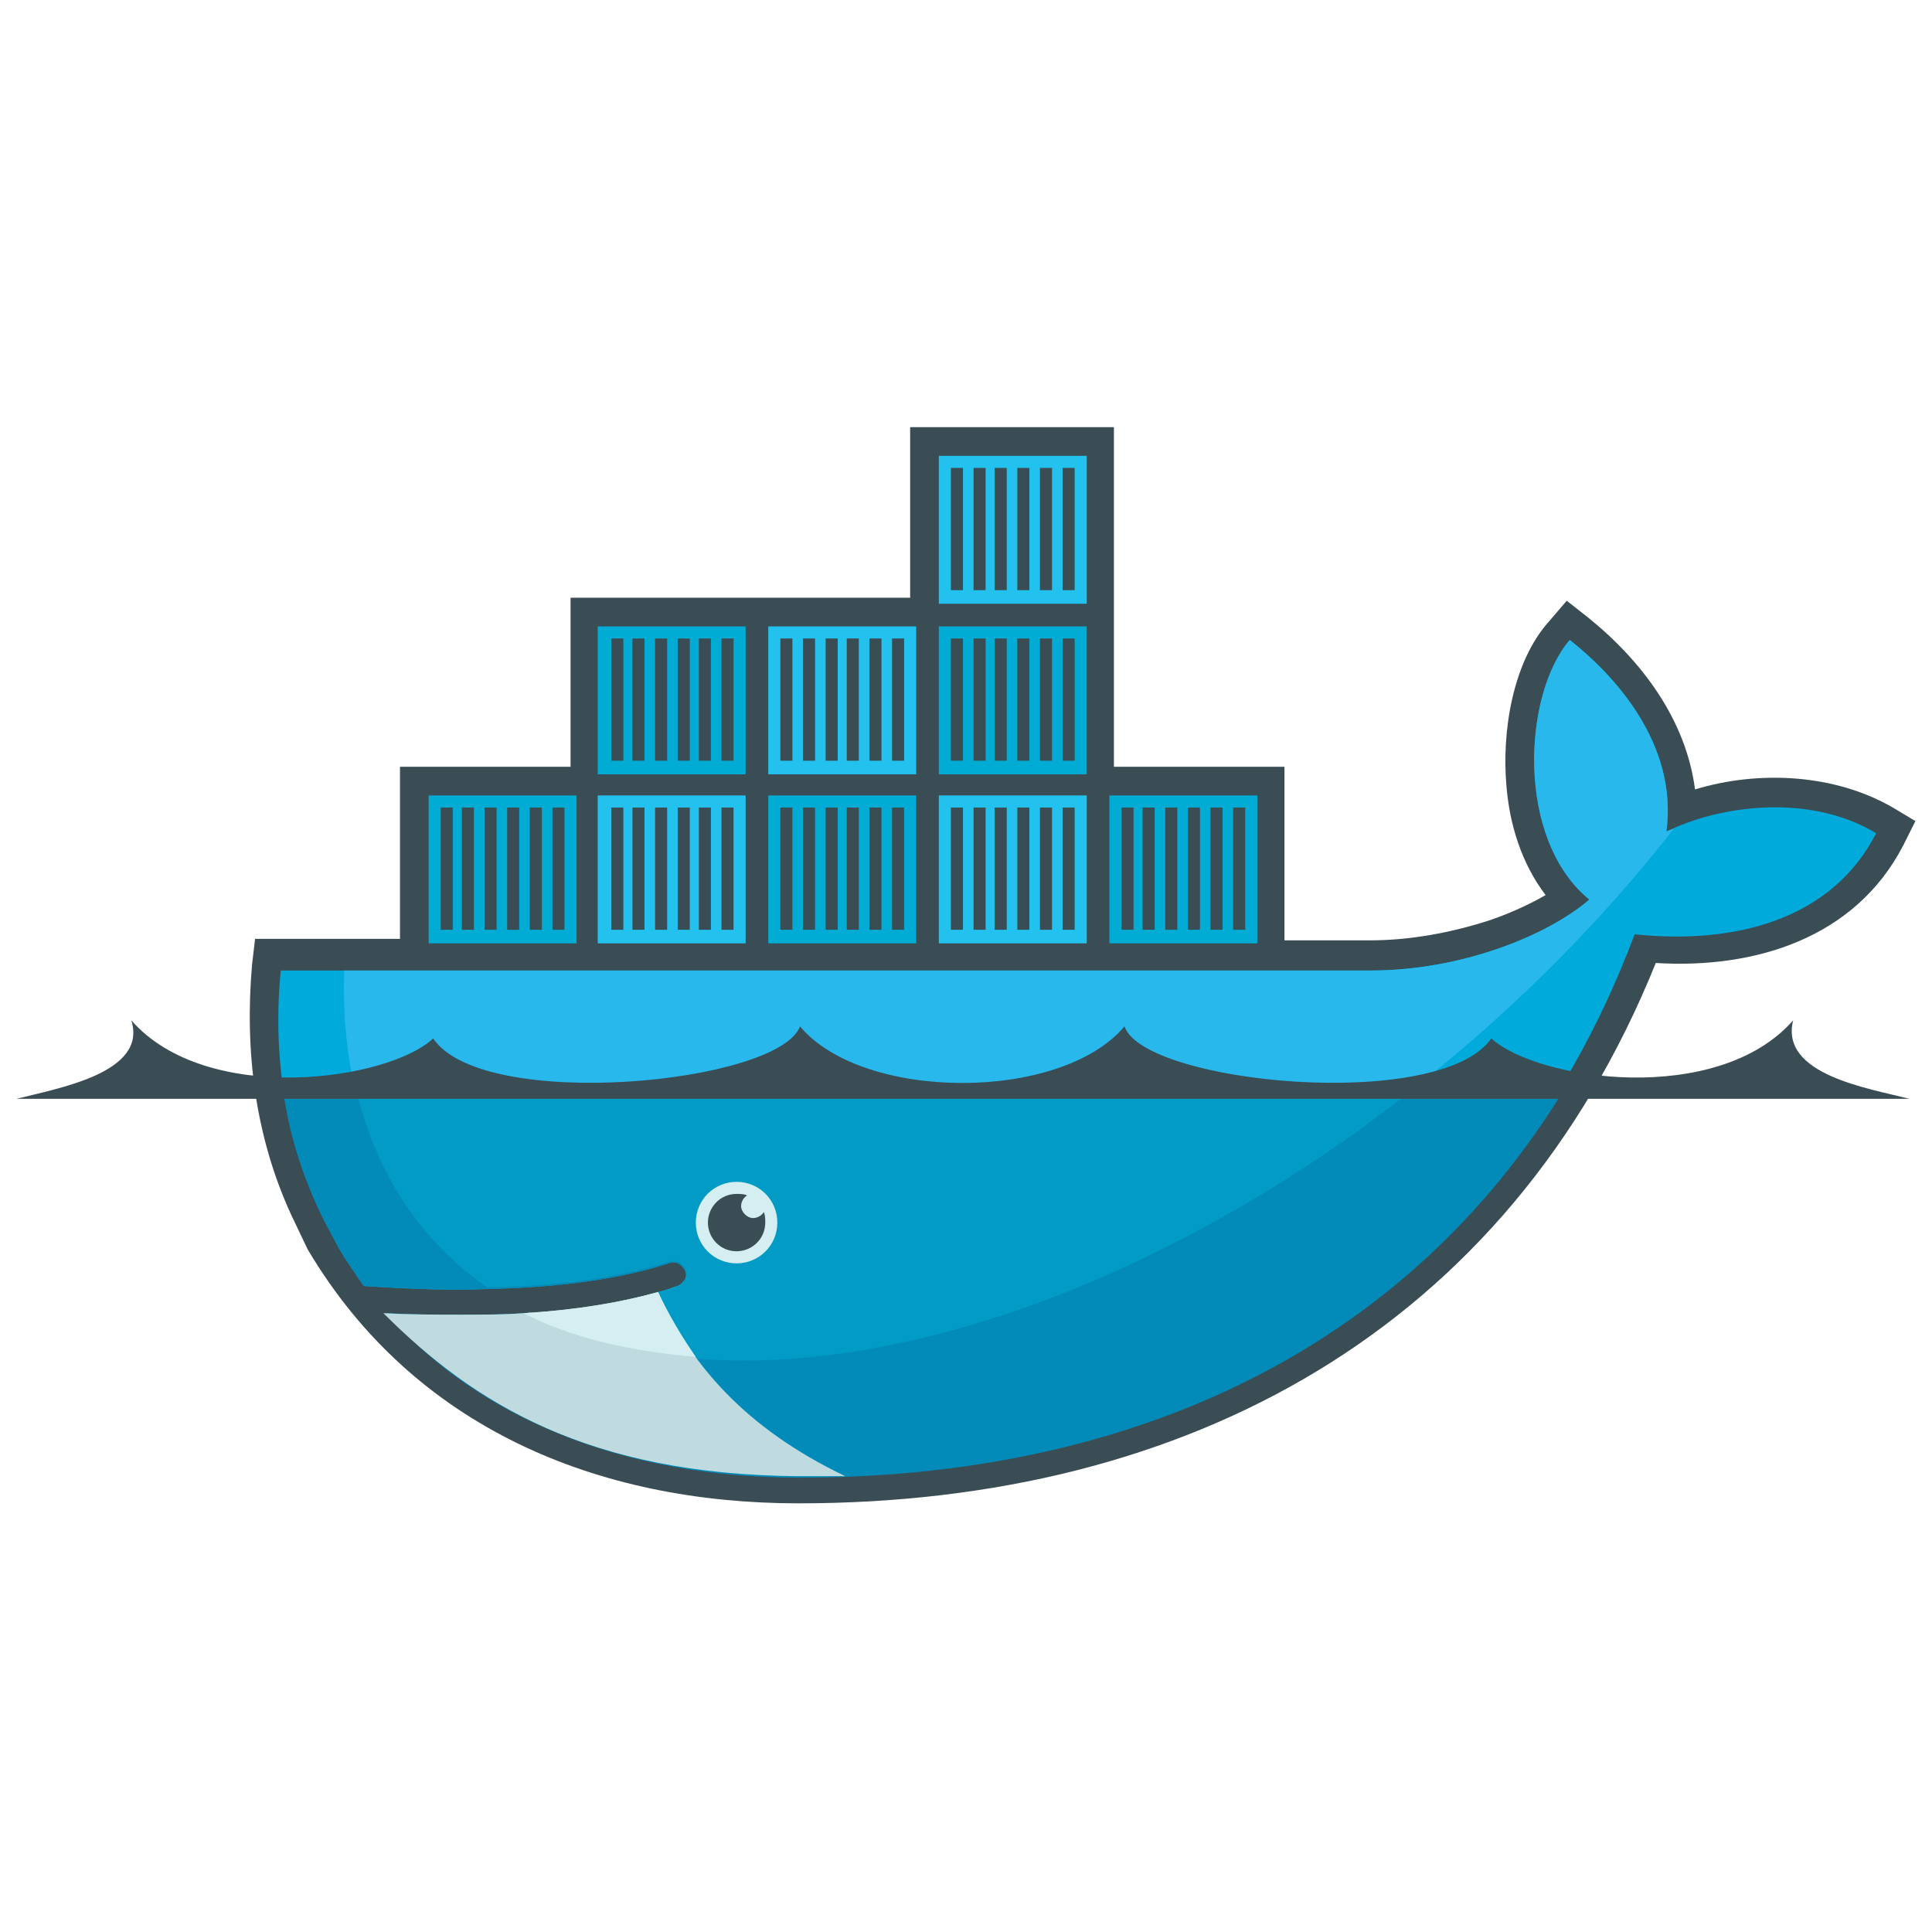
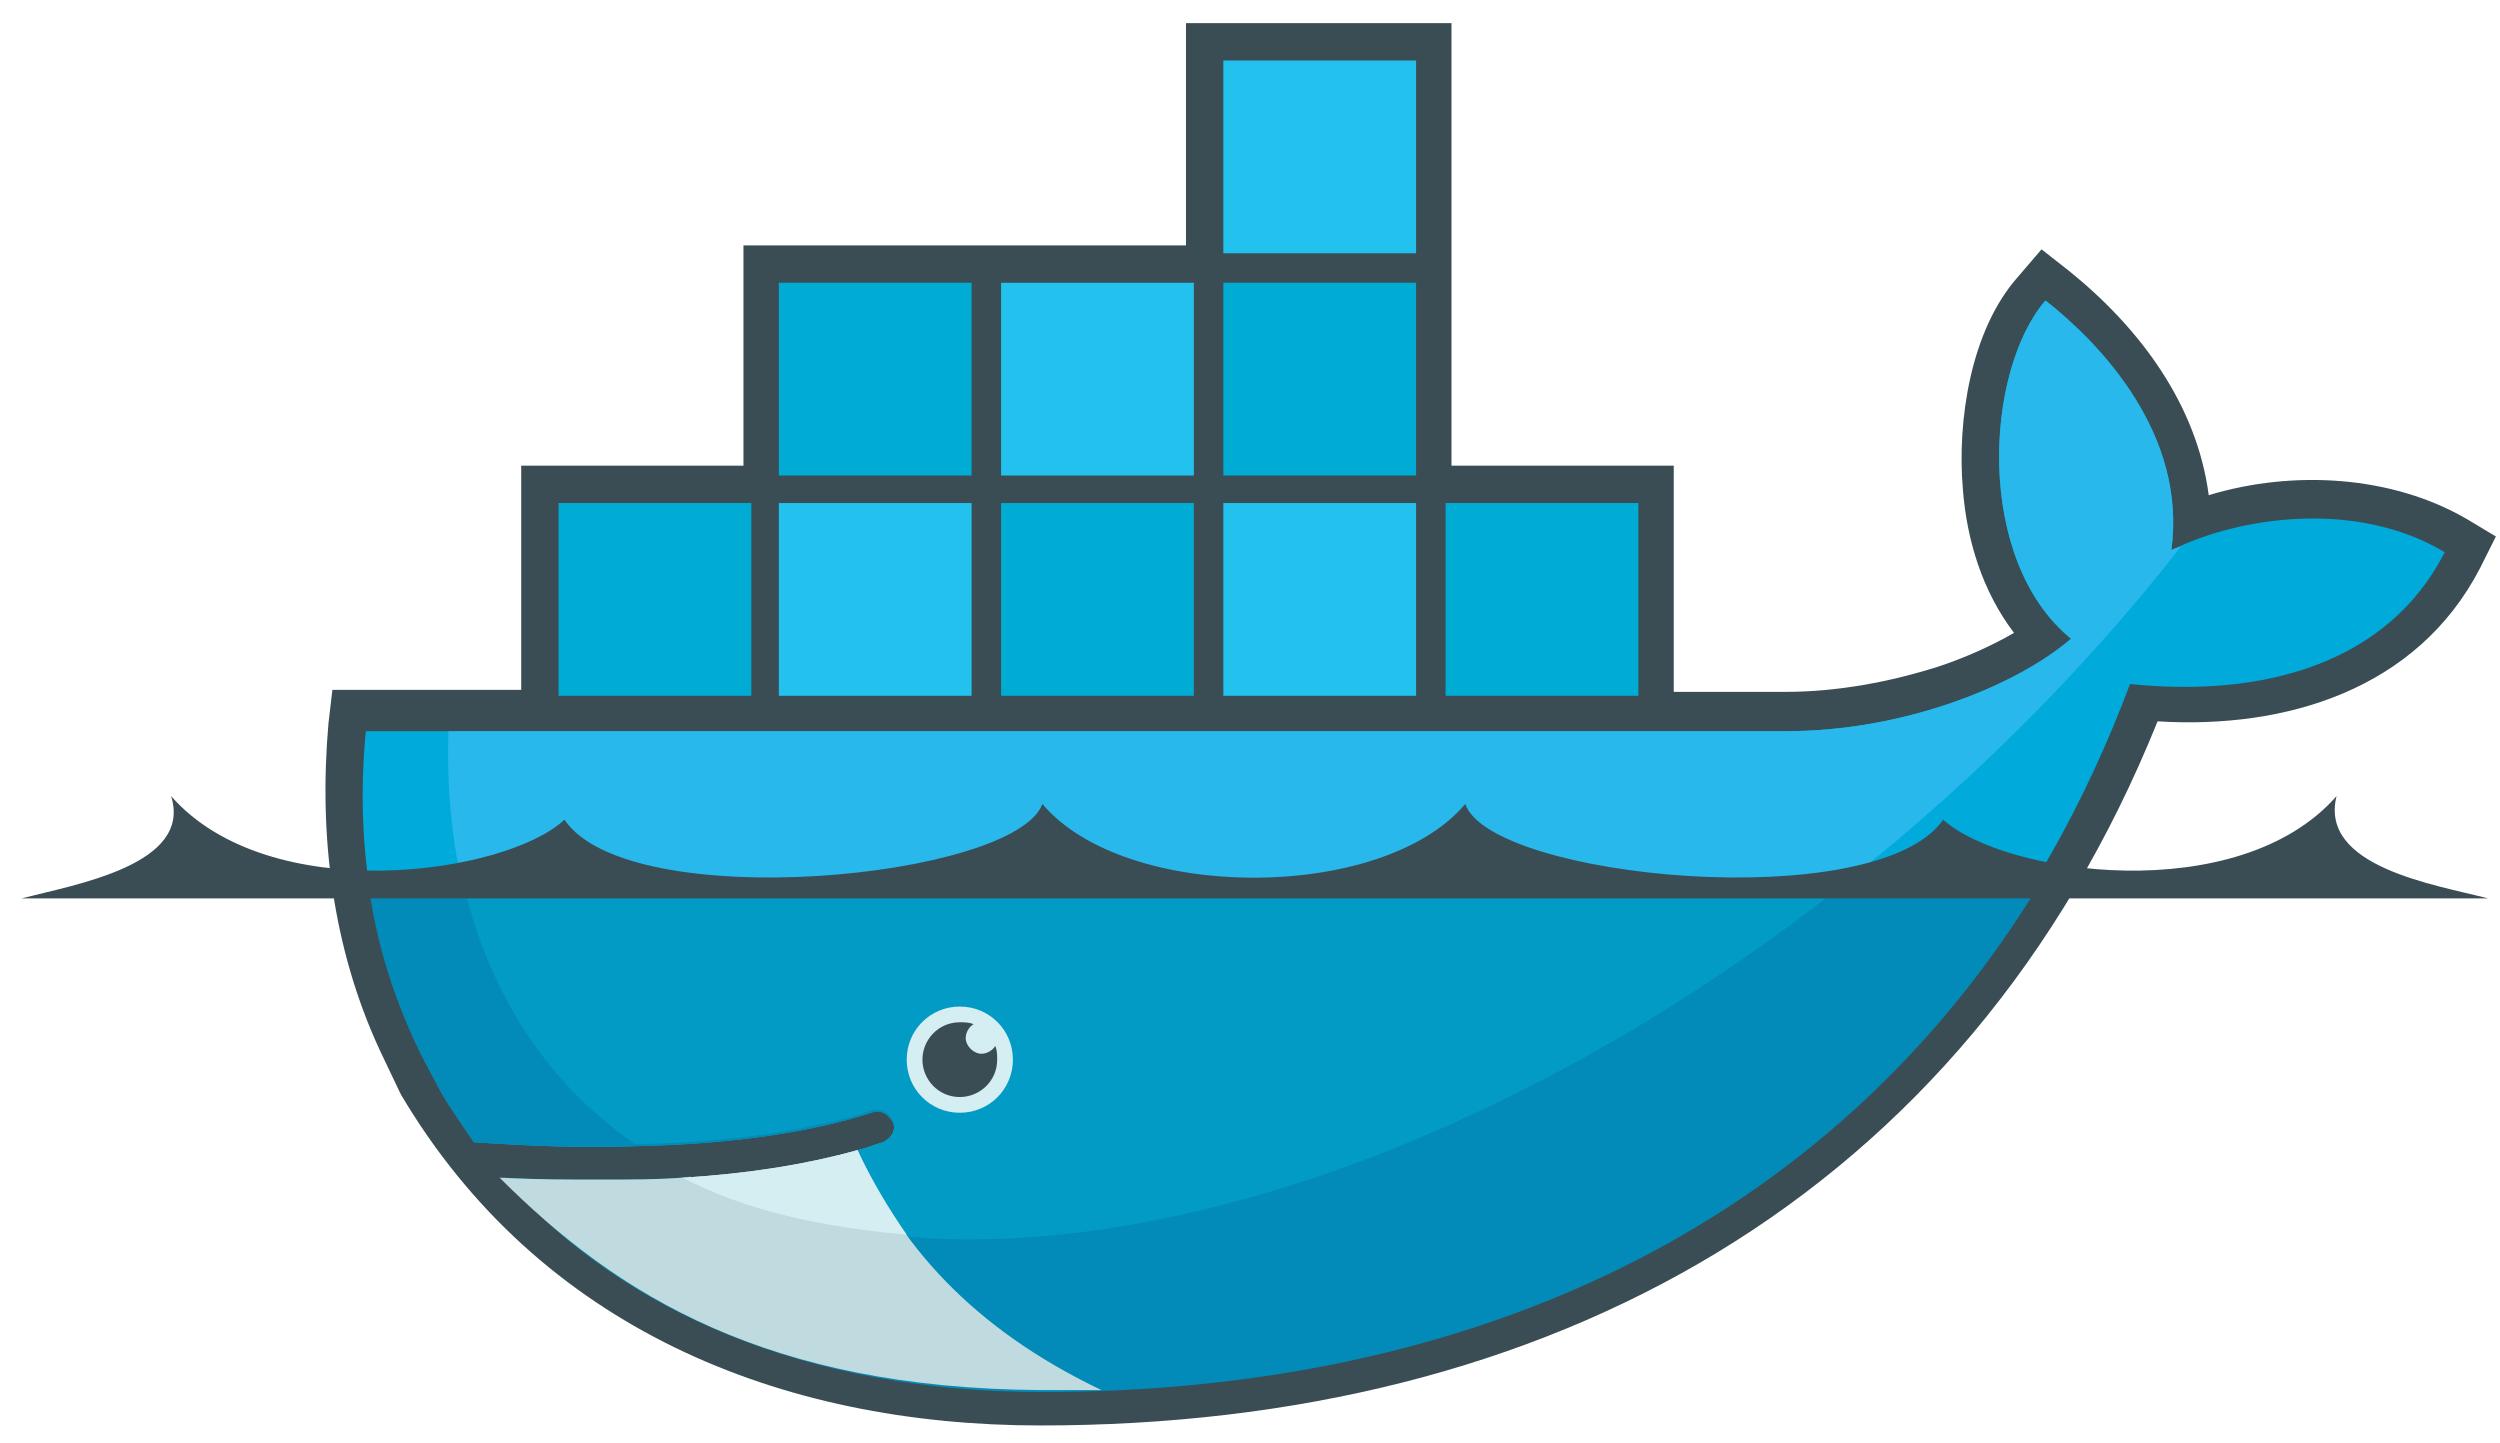
- <svg xmlns="http://www.w3.org/2000/svg" viewBox="0 0 128 128">
-   <path fill-rule="evenodd" clip-rule="evenodd" fill="#3A4D54" d="M73.8 50.8h11.3v11.5h5.7c2.6 0 5.3-.5 7.8-1.3 1.2-.4 2.6-1 3.8-1.7-1.6-2.1-2.4-4.7-2.6-7.3-.3-3.5.4-8.1 2.8-10.8l1.2-1.4 1.4 1.1c3.6 2.9 6.5 6.8 7.1 11.4 4.3-1.3 9.3-1 13.1 1.2l1.5.9-.8 1.6c-3.2 6.2-9.9 8.2-16.4 7.8-9.8 24.3-31 35.8-56.8 35.8-13.3 0-25.5-5-32.5-16.8l-.1-.2-1-2.1c-2.4-5.2-3.1-10.9-2.6-16.6l.2-1.7h9.6V50.8h11.3V39.6h22.5V28.3h13.5v22.5z" />
-   <path fill="#00AADA" d="M110.4 55.1c.8-5.9-3.6-10.5-6.4-12.7-3.1 3.6-3.6 13.2 1.3 17.2-2.8 2.4-8.5 4.7-14.5 4.7H18.6c-.6 6.2.5 11.9 3 16.8l.8 1.5c.5.9 1.1 1.7 1.7 2.6 3 .2 5.7.3 8.2.2 4.9-.1 8.9-.7 12-1.7.5-.2.9.1 1.1.5.2.5-.1.9-.5 1.1-.4.1-.8.3-1.3.4-2.4.7-5 1.1-8.3 1.3h-.6c-1.3.1-2.7.1-4.2.1-1.6 0-3.1 0-4.9-.1 6 6.8 15.4 10.8 27.2 10.8 25 0 46.2-11.1 55.5-35.9 6.7.7 13.1-1 16-6.7-4.5-2.7-10.5-1.8-13.9-.1z" />
-   <path fill="#28B8EB" d="M110.4 55.1c.8-5.9-3.6-10.5-6.4-12.7-3.1 3.6-3.6 13.2 1.3 17.2-2.8 2.4-8.5 4.7-14.5 4.7h-68c-.3 9.5 3.2 16.7 9.5 21 4.9-.1 8.9-.7 12-1.7.5-.2.9.1 1.1.5.2.5-.1.9-.5 1.1-.4.1-.8.3-1.3.4-2.4.7-5.2 1.2-8.5 1.4l-.1-.1c8.5 4.4 20.8 4.3 35-1.1 15.8-6.1 30.6-17.7 40.9-30.9-.2.1-.4.1-.5.2z" />
-   <path fill="#028BB8" d="M18.7 71.8c.4 3.3 1.4 6.4 2.9 9.3l.8 1.5c.5.9 1.1 1.7 1.7 2.6 3 .2 5.7.3 8.2.2 4.9-.1 8.9-.7 12-1.7.5-.2.9.1 1.1.5.2.5-.1.9-.5 1.1-.4.1-.8.3-1.3.4-2.4.7-5.2 1.2-8.5 1.4h-.4c-1.3.1-2.7.1-4.1.1-1.6 0-3.2 0-4.9-.1 6 6.8 15.5 10.8 27.3 10.8 21.4 0 40-8.1 50.8-26H18.7v-.1z" />
-   <path fill="#019BC6" d="M23.5 71.8c1.3 5.8 4.3 10.4 8.8 13.5 4.9-.1 8.9-.7 12-1.7.5-.2.9.1 1.1.5.2.5-.1.9-.5 1.1-.4.1-.8.3-1.3.4-2.4.7-5.2 1.2-8.6 1.4 8.5 4.4 20.8 4.3 34.9-1.1 8.5-3.3 16.8-8.2 24.2-14.1H23.5z" />
-   <path fill-rule="evenodd" clip-rule="evenodd" fill="#00ACD3" d="M28.4 52.7h9.8v9.8h-9.8v-9.8zm.8.8h.8v8.1h-.8v-8.1zm1.4 0h.8v8.1h-.8v-8.1zm1.5 0h.8v8.1h-.8v-8.1zm1.5 0h.8v8.1h-.8v-8.1zm1.5 0h.8v8.1h-.8v-8.1zm1.5 0h.8v8.1h-.8v-8.1zm3-12h9.8v9.8h-9.8v-9.8zm.9.8h.8v8.1h-.8v-8.1zm1.4 0h.8v8.1h-.8v-8.1zm1.5 0h.8v8.1h-.8v-8.1zm1.5 0h.8v8.1h-.8v-8.1zm1.4 0h.8v8.1h-.8v-8.1zm1.5 0h.8v8.1h-.8v-8.1z" />
-   <path fill-rule="evenodd" clip-rule="evenodd" fill="#23C2EE" d="M39.6 52.7h9.8v9.8h-9.8v-9.8zm.9.8h.8v8.1h-.8v-8.1zm1.4 0h.8v8.1h-.8v-8.1zm1.5 0h.8v8.1h-.8v-8.1zm1.5 0h.8v8.1h-.8v-8.1zm1.4 0h.8v8.1h-.8v-8.1zm1.5 0h.8v8.1h-.8v-8.1z" />
-   <path fill-rule="evenodd" clip-rule="evenodd" fill="#00ACD3" d="M50.9 52.7h9.8v9.8h-9.8v-9.8zm.8.8h.8v8.1h-.8v-8.1zm1.5 0h.8v8.1h-.8v-8.1zm1.5 0h.8v8.1h-.8v-8.1zm1.4 0h.8v8.1h-.8v-8.1zm1.5 0h.8v8.1h-.8v-8.1zm1.5 0h.8v8.1h-.8v-8.1z" />
-   <path fill-rule="evenodd" clip-rule="evenodd" fill="#23C2EE" d="M50.9 41.5h9.8v9.8h-9.8v-9.8zm.8.8h.8v8.1h-.8v-8.1zm1.5 0h.8v8.1h-.8v-8.1zm1.5 0h.8v8.1h-.8v-8.1zm1.4 0h.8v8.1h-.8v-8.1zm1.5 0h.8v8.1h-.8v-8.1zm1.5 0h.8v8.1h-.8v-8.1zm3.1 10.4H72v9.8h-9.8v-9.8zm.8.8h.8v8.1H63v-8.1zm1.5 0h.8v8.1h-.8v-8.1zm1.4 0h.8v8.1h-.8v-8.1zm1.5 0h.8v8.1h-.8v-8.1zm1.5 0h.8v8.1h-.8v-8.1zm1.5 0h.8v8.1h-.8v-8.1z" />
-   <path fill-rule="evenodd" clip-rule="evenodd" fill="#00ACD3" d="M62.2 41.5H72v9.8h-9.8v-9.8zm.8.8h.8v8.1H63v-8.1zm1.5 0h.8v8.1h-.8v-8.1zm1.4 0h.8v8.1h-.8v-8.1zm1.5 0h.8v8.1h-.8v-8.1zm1.5 0h.8v8.1h-.8v-8.1zm1.5 0h.8v8.1h-.8v-8.1z" />
-   <path fill-rule="evenodd" clip-rule="evenodd" fill="#23C2EE" d="M62.2 30.2H72V40h-9.8v-9.8zm.8.8h.8v8.1H63V31zm1.5 0h.8v8.1h-.8V31zm1.4 0h.8v8.1h-.8V31zm1.5 0h.8v8.1h-.8V31zm1.5 0h.8v8.1h-.8V31zm1.5 0h.8v8.1h-.8V31z" />
-   <path fill-rule="evenodd" clip-rule="evenodd" fill="#00ACD3" d="M73.5 52.7h9.8v9.8h-9.8v-9.8zm.8.8h.8v8.1h-.8v-8.1zm1.4 0h.8v8.1h-.8v-8.1zm1.5 0h.8v8.1h-.8v-8.1zm1.5 0h.8v8.1h-.8v-8.1zm1.5 0h.8v8.1h-.8v-8.1zm1.5 0h.8v8.1h-.8v-8.1z" />
-   <path fill-rule="evenodd" clip-rule="evenodd" fill="#D4EEF1" d="M48.8 78.3c1.5 0 2.7 1.2 2.7 2.7 0 1.5-1.2 2.7-2.7 2.7-1.5 0-2.7-1.2-2.7-2.7 0-1.5 1.2-2.7 2.7-2.7" />
-   <path fill-rule="evenodd" clip-rule="evenodd" fill="#3A4D54" d="M48.8 79.1c.2 0 .5 0 .7.1-.2.1-.4.4-.4.7 0 .4.4.8.8.8.3 0 .6-.2.7-.4.1.2.1.5.1.7 0 1.1-.9 1.9-1.9 1.9-1.1 0-1.9-.9-1.9-1.9 0-1 .8-1.9 1.9-1.9M1.1 72.8h125.4c-2.7-.7-8.6-1.6-7.7-5.2-5 5.7-16.9 4-20 1.2-3.4 4.9-23 3-24.3-.8-4.2 5-17.3 5-21.5 0-1.4 3.8-21 5.7-24.3.8-3 2.8-15 4.5-20-1.2 1.1 3.5-4.9 4.5-7.6 5.2" />
-   <path fill="#BFDBE0" d="M56 97.8c-6.7-3.2-10.3-7.5-12.4-12.2-2.5.7-5.5 1.2-8.9 1.4-1.3.1-2.7.1-4.1.1-1.7 0-3.4 0-5.2-.1 6 6 13.6 10.7 27.5 10.8H56z" />
-   <path fill="#D4EEF1" d="M46.1 89.9c-.9-1.3-1.8-2.8-2.5-4.3-2.5.7-5.5 1.2-8.9 1.4 2.3 1.2 5.7 2.4 11.4 2.9z" />
+ <svg xmlns="http://www.w3.org/2000/svg" version="1.1" id="Capa_1" x="0px" y="0px" width="591.14px" height="341px" viewBox="0 249.445 591.14 341" enable-background="new 0 249.445 591.14 341" xml:space="preserve">
+   <path fill="#3A4D54" d="M343.216,359.556h52.553v53.482h26.508c12.092,0,24.648-2.325,36.275-6.046  c5.58-1.86,12.092-4.65,17.672-7.906c-7.441-9.766-11.162-21.857-12.092-33.949c-1.395-16.277,1.861-37.67,13.021-50.227  l5.582-6.511l6.51,5.115c16.742,13.487,30.23,31.624,33.02,53.018c19.998-6.046,43.252-4.65,60.924,5.58l6.977,4.186l-3.721,7.441  c-14.883,28.834-46.041,38.136-76.271,36.275c-45.576,113.01-144.17,166.492-264.155,166.492  c-61.853,0-118.591-23.253-151.145-78.131l-0.465-0.93l-4.65-9.767c-11.162-24.183-14.417-50.691-12.092-77.2l0.93-7.906h44.646  v-53.018h52.552v-52.087h104.639v-52.552h62.784V359.556z" />
+   <path fill="#00AADA" d="M513.429,379.554c3.721-27.438-16.742-48.831-29.764-59.063c-14.418,16.742-16.742,61.388,6.045,79.99  c-13.021,11.162-39.529,21.858-67.434,21.858H86.501c-2.79,28.834,2.326,55.343,13.952,78.131l3.72,6.976  c2.326,4.186,5.116,7.906,7.906,12.092c13.952,0.93,26.509,1.395,38.135,0.93c22.788-0.465,41.391-3.255,55.808-7.906  c2.325-0.93,4.186,0.466,5.116,2.326c0.93,2.325-0.465,4.186-2.326,5.115c-1.86,0.465-3.72,1.396-6.045,1.86  c-11.162,3.255-23.253,5.115-38.601,6.046h-2.79c-6.046,0.465-12.557,0.465-19.533,0.465c-7.441,0-14.417,0-22.788-0.465  c27.904,31.624,71.62,50.227,126.497,50.227c116.265,0,214.858-51.622,258.11-166.958c31.158,3.256,60.922-4.65,74.41-31.159  C557.146,367.463,529.242,371.648,513.429,379.554z" />
+   <path fill="#28B8EB" d="M513.429,379.554c3.721-27.438-16.742-48.831-29.764-59.063c-14.418,16.742-16.742,61.388,6.045,79.99  c-13.021,11.162-39.529,21.858-67.434,21.858H106.034c-1.395,44.181,14.882,77.665,44.181,97.663  c22.788-0.465,41.391-3.256,55.808-7.906c2.325-0.93,4.186,0.465,5.116,2.325c0.93,2.325-0.465,4.186-2.326,5.116  c-1.86,0.465-3.72,1.395-6.045,1.86c-11.162,3.255-24.184,5.58-39.531,6.511l-0.465-0.465c39.53,20.462,96.733,19.997,162.772-5.116  c73.479-28.369,142.309-82.316,190.211-143.704C514.824,379.09,513.894,379.09,513.429,379.554L513.429,379.554z" />
+   <path fill="#028BB8" d="M86.967,457.22c1.86,15.347,6.511,29.764,13.487,43.251l3.72,6.976c2.326,4.186,5.116,7.906,7.906,12.092  c13.952,0.93,26.509,1.395,38.135,0.93c22.788-0.465,41.391-3.255,55.808-7.906c2.325-0.93,4.186,0.466,5.116,2.326  c0.93,2.325-0.465,4.186-2.326,5.115c-1.86,0.465-3.72,1.396-6.045,1.86c-11.162,3.255-24.184,5.581-39.531,6.511h-1.86  c-6.046,0.465-12.557,0.465-19.068,0.465c-7.441,0-14.882,0-22.788-0.465c27.904,31.624,72.085,50.227,126.962,50.227  c99.524,0,186.026-37.67,236.252-120.916H86.967V457.22L86.967,457.22z" />
+   <path fill="#019BC6" d="M109.29,457.22c6.046,26.974,19.998,48.366,40.926,62.783c22.788-0.465,41.391-3.256,55.808-7.906  c2.325-0.93,4.186,0.465,5.116,2.325c0.93,2.325-0.465,4.186-2.326,5.116c-1.86,0.465-3.72,1.395-6.045,1.86  c-11.162,3.255-24.184,5.58-39.996,6.511c39.53,20.463,96.733,19.998,162.308-5.116c39.529-15.347,78.129-38.135,112.545-65.573  H109.29L109.29,457.22z" />
+   <path fill="#00ACD3" d="M132.078,368.393h45.576v45.576h-45.576V368.393L132.078,368.393z M135.798,372.113h3.72v37.671h-3.72  V372.113z M142.309,372.113h3.721v37.671h-3.721V372.113z M149.285,372.113h3.721v37.671h-3.721V372.113z M156.261,372.113h3.72  v37.671h-3.72V372.113z M163.237,372.113h3.721v37.671h-3.721V372.113z M170.213,372.113h3.721v37.671h-3.721V372.113z   M184.165,316.306h45.576v45.576h-45.576V316.306z M188.351,320.026h3.72v37.671h-3.72V320.026L188.351,320.026z M194.861,320.026  h3.721v37.671h-3.721V320.026L194.861,320.026z M201.837,320.026h3.72v37.671h-3.72V320.026L201.837,320.026z M208.813,320.026  h3.721v37.671h-3.721V320.026L208.813,320.026z M215.324,320.026h3.72v37.671h-3.72V320.026L215.324,320.026z M222.3,320.026h3.721  v37.671H222.3V320.026L222.3,320.026z" />
+   <path fill="#23C2EE" d="M184.165,368.393h45.576v45.576h-45.576V368.393z M188.351,372.113h3.72v37.671h-3.72V372.113z   M194.861,372.113h3.721v37.671h-3.721V372.113z M201.837,372.113h3.72v37.671h-3.72V372.113z M208.813,372.113h3.721v37.671h-3.721  V372.113z M215.324,372.113h3.72v37.671h-3.72V372.113z M222.3,372.113h3.721v37.671H222.3V372.113z" />
+   <path fill="#00ACD3" d="M236.717,368.393h45.576v45.576h-45.576V368.393z M240.438,372.113h3.72v37.671h-3.72V372.113z   M247.414,372.113h3.72v37.671h-3.72V372.113z M254.389,372.113h3.721v37.671h-3.721V372.113z M260.9,372.113h3.72v37.671h-3.72  V372.113z M267.876,372.113h3.721v37.671h-3.721V372.113z M274.852,372.113h3.721v37.671h-3.721V372.113z" />
+   <path fill="#23C2EE" d="M236.717,316.306h45.576v45.576h-45.576V316.306z M240.438,320.026h3.72v37.671h-3.72V320.026  L240.438,320.026z M247.414,320.026h3.72v37.671h-3.72V320.026L247.414,320.026z M254.389,320.026h3.721v37.671h-3.721V320.026  L254.389,320.026z M260.9,320.026h3.72v37.671h-3.72V320.026L260.9,320.026z M267.876,320.026h3.721v37.671h-3.721V320.026  L267.876,320.026z M274.852,320.026h3.721v37.671h-3.721V320.026L274.852,320.026z M289.269,368.393h45.576v45.576h-45.576V368.393z   M292.989,372.113h3.721v37.671h-3.721V372.113L292.989,372.113z M299.966,372.113h3.719v37.671h-3.719V372.113L299.966,372.113z   M306.476,372.113h3.721v37.671h-3.721V372.113L306.476,372.113z M313.453,372.113h3.721v37.671h-3.721V372.113L313.453,372.113z   M320.429,372.113h3.719v37.671h-3.719V372.113L320.429,372.113z M327.404,372.113h3.721v37.671h-3.721V372.113L327.404,372.113z" />
+   <path fill="#00ACD3" d="M289.269,316.306h45.576v45.576h-45.576V316.306z M292.989,320.026h3.721v37.671h-3.721V320.026  L292.989,320.026z M299.966,320.026h3.719v37.671h-3.719V320.026L299.966,320.026z M306.476,320.026h3.721v37.671h-3.721V320.026  L306.476,320.026z M313.453,320.026h3.721v37.671h-3.721V320.026L313.453,320.026z M320.429,320.026h3.719v37.671h-3.719V320.026  L320.429,320.026z M327.404,320.026h3.721v37.671h-3.721V320.026L327.404,320.026z" />
+   <path fill="#23C2EE" d="M289.269,263.754h45.576v45.576h-45.576V263.754z M292.989,267.474h3.721v37.67h-3.721V267.474z   M299.966,267.474h3.719v37.67h-3.719V267.474z M306.476,267.474h3.721v37.67h-3.721V267.474z M313.453,267.474h3.721v37.67h-3.721  V267.474z M320.429,267.474h3.719v37.67h-3.719V267.474z M327.404,267.474h3.721v37.67h-3.721V267.474z" />
+   <path fill="#00ACD3" d="M341.822,368.393h45.576v45.576h-45.576V368.393z M345.542,372.113h3.719v37.671h-3.719V372.113z   M352.052,372.113h3.721v37.671h-3.721V372.113z M359.029,372.113h3.721v37.671h-3.721V372.113z M366.003,372.113h3.721v37.671  h-3.721V372.113z M372.98,372.113h3.721v37.671h-3.721V372.113z M379.957,372.113h3.721v37.671h-3.721V372.113z" />
+   <path fill="#D4EEF1" d="M226.951,487.449c6.976,0,12.557,5.581,12.557,12.557c0,6.977-5.581,12.557-12.557,12.557  s-12.557-5.58-12.557-12.557C214.394,493.03,219.975,487.449,226.951,487.449" />
+   <path fill="#3A4D54" d="M226.951,491.17c0.93,0,2.325,0,3.255,0.465c-0.93,0.466-1.86,1.86-1.86,3.256  c0,1.86,1.86,3.721,3.721,3.721c1.395,0,2.79-0.931,3.255-1.86c0.465,0.93,0.465,2.325,0.465,3.255c0,5.116-4.186,8.837-8.836,8.837  c-5.116,0-8.836-4.186-8.836-8.837C218.114,495.355,221.835,491.17,226.951,491.17 M5.116,461.871h583.188  c-12.557-3.256-39.996-7.441-35.811-24.184c-23.252,26.509-78.594,18.603-93.012,5.581c-15.813,22.788-106.965,13.952-113.01-3.721  c-19.533,23.253-80.457,23.253-99.989,0c-6.511,17.673-97.663,26.509-113.01,3.721c-13.952,13.021-69.76,20.928-93.013-5.581  C45.576,453.965,17.672,458.615,5.116,461.871" />
+   <path fill="#BFDBE0" d="M260.435,578.136c-31.159-14.882-47.901-34.88-57.667-56.737c-11.627,3.255-25.579,5.58-41.391,6.511  c-6.046,0.465-12.557,0.465-19.068,0.465c-7.906,0-15.812,0-24.183-0.465c27.904,27.903,63.249,49.762,127.892,50.227H260.435  L260.435,578.136z" />
+   <path fill="#D4EEF1" d="M214.394,541.396c-4.186-6.046-8.371-13.021-11.626-19.997c-11.627,3.255-25.579,5.58-41.391,6.511  C172.073,533.49,187.885,539.071,214.394,541.396z" />
</svg>
